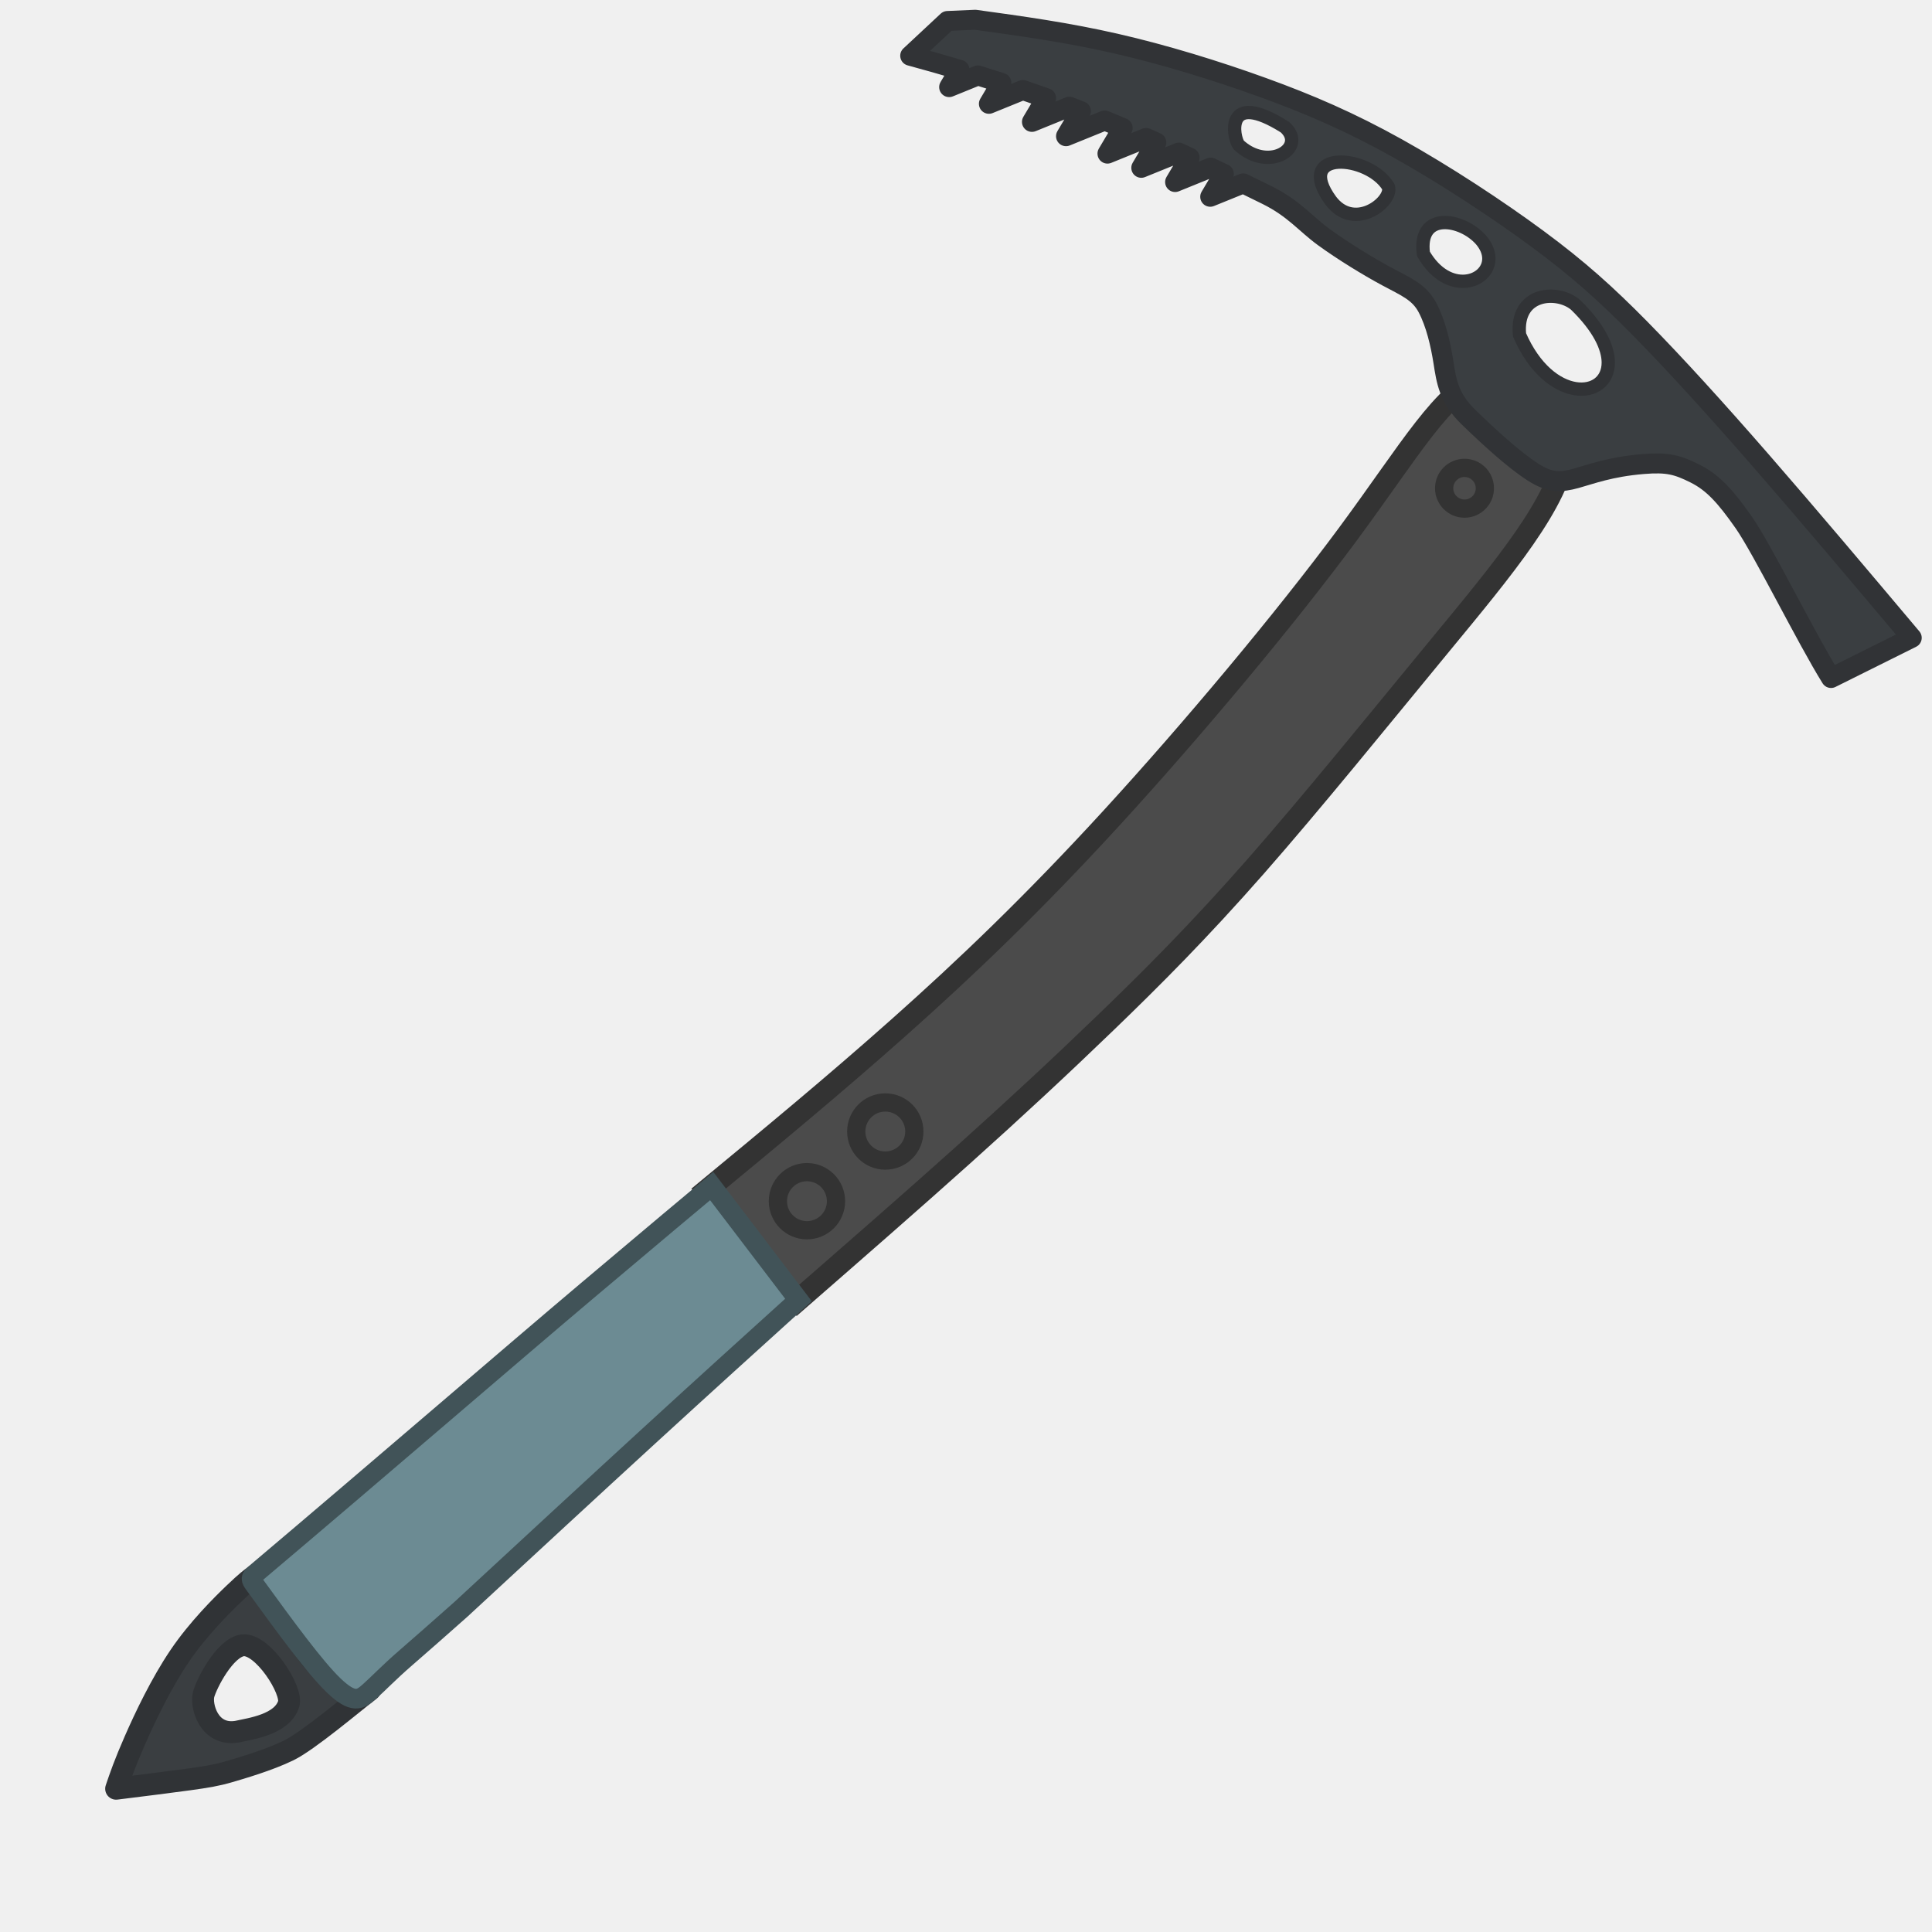
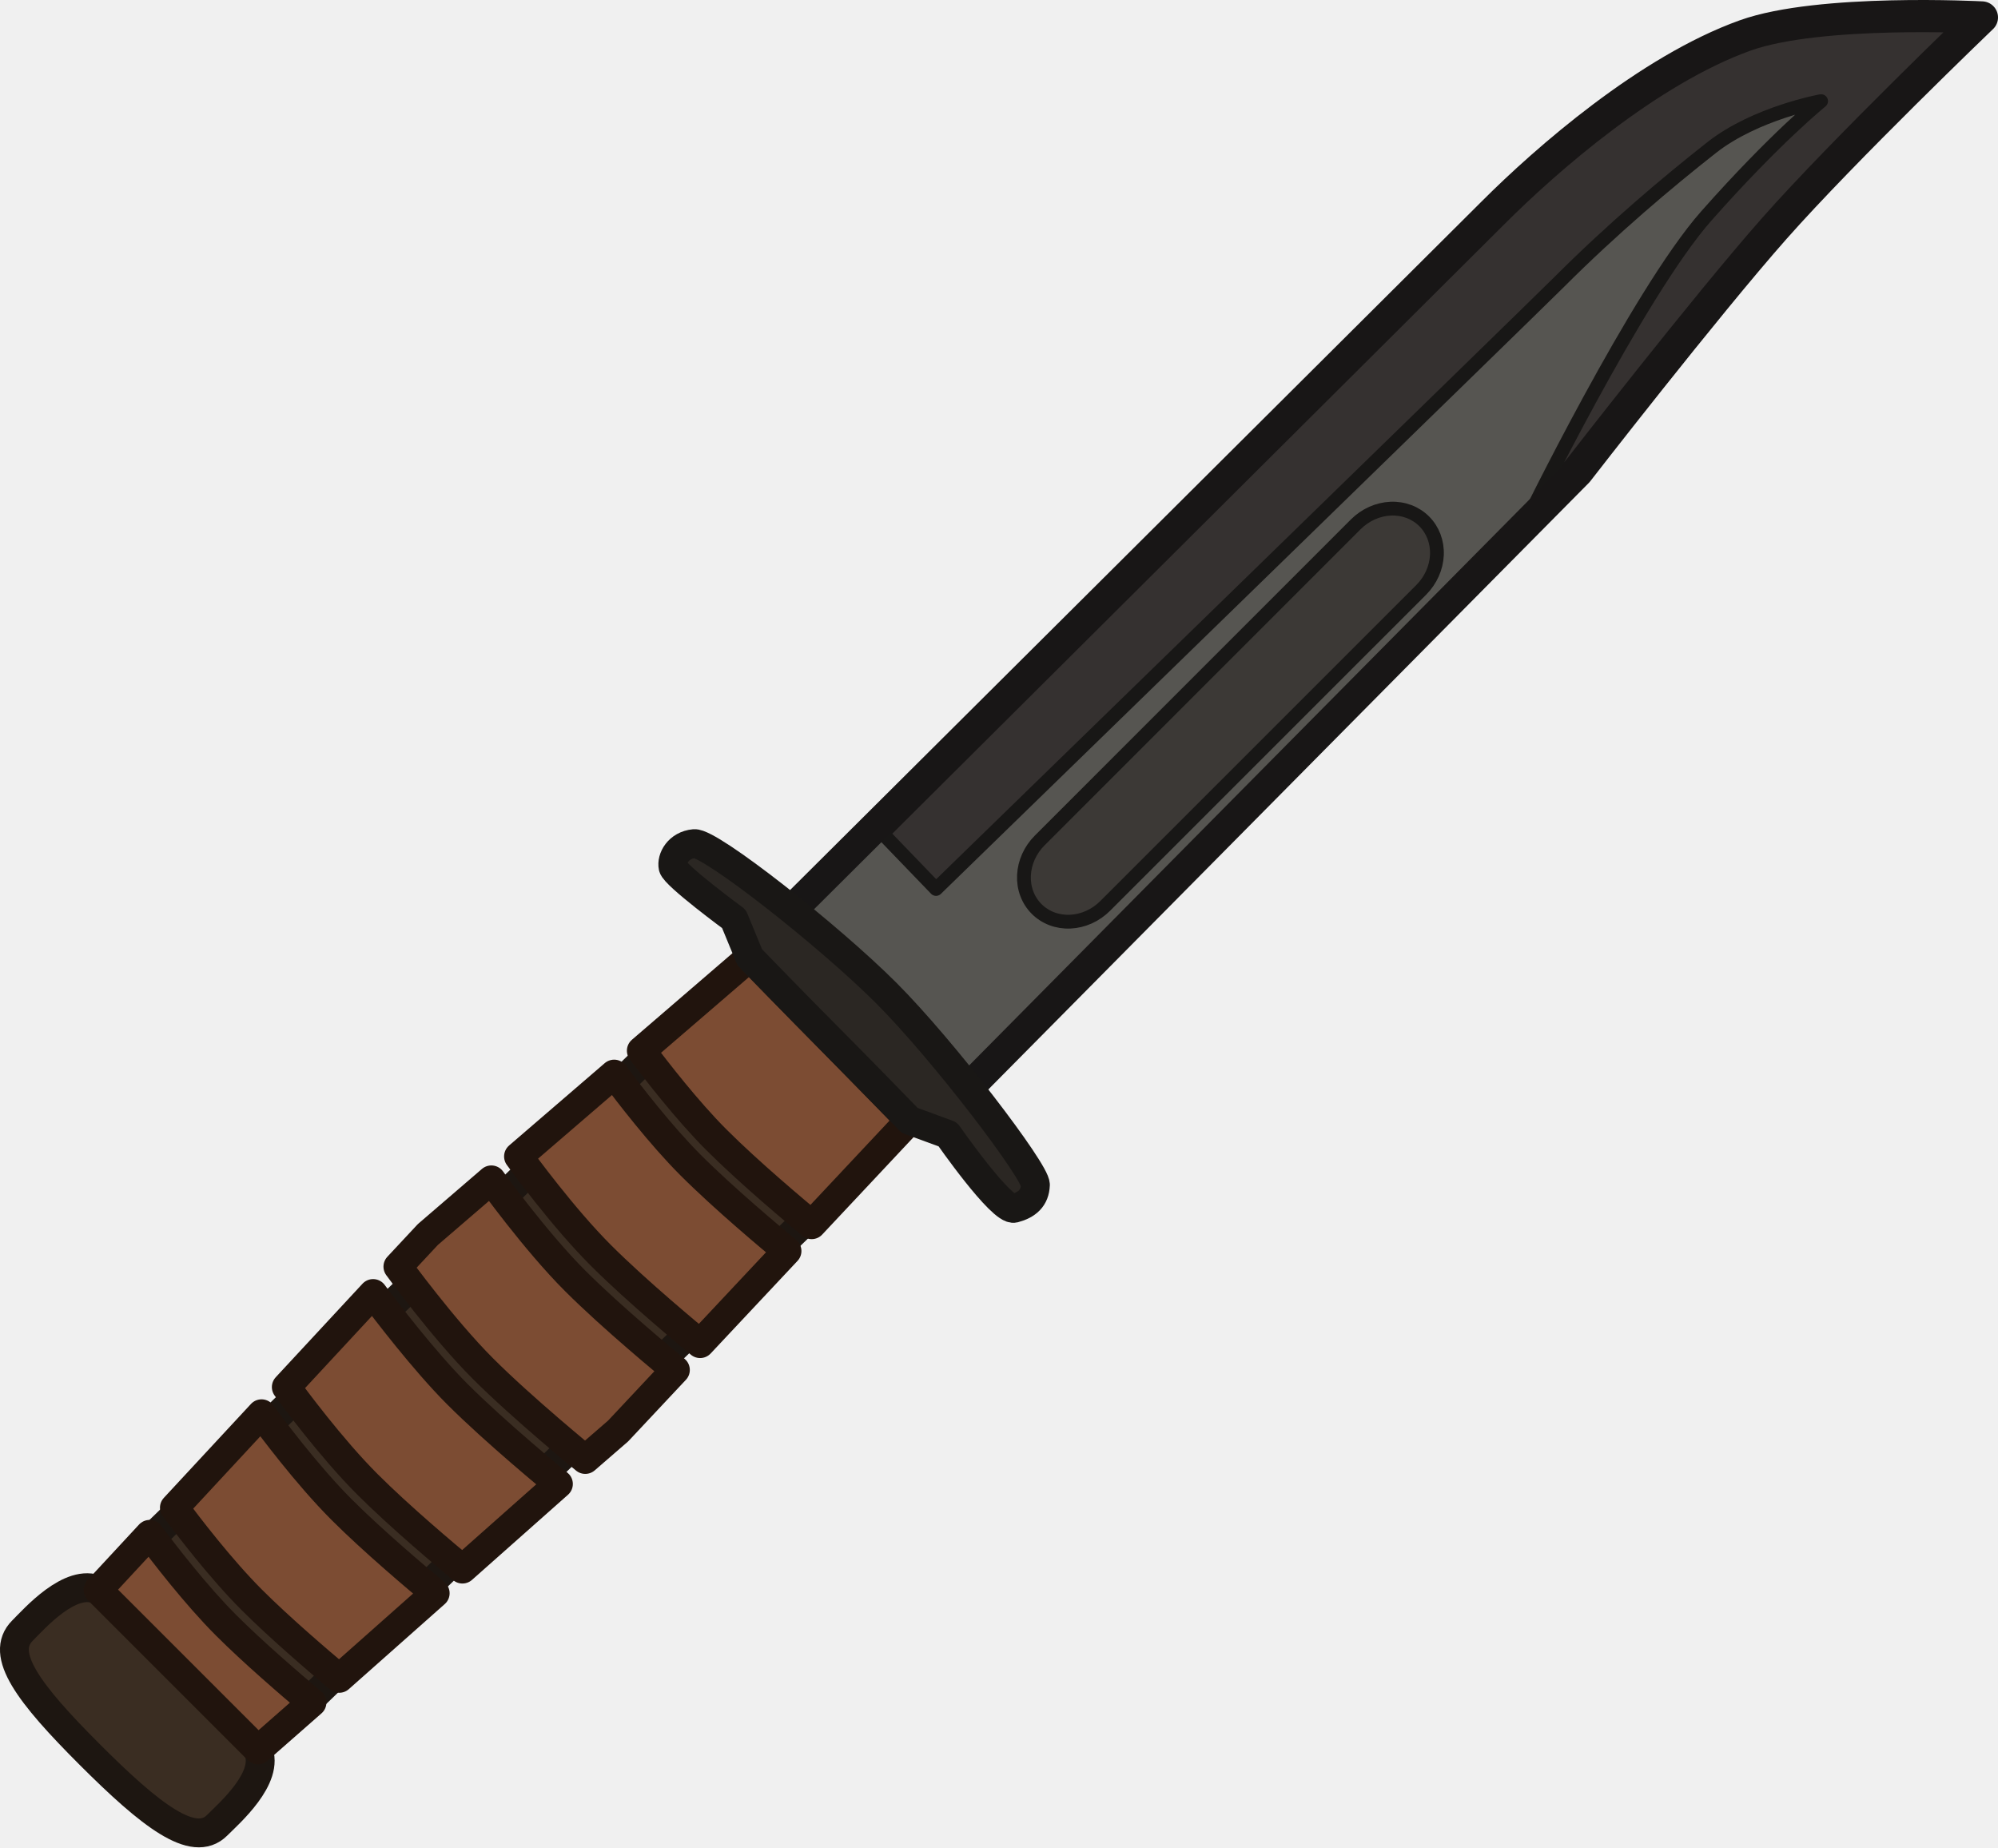
- <svg xmlns="http://www.w3.org/2000/svg" width="137" height="137" viewBox="0 0 137 137" fill="none">
-   <g clip-path="url(#clip0_1654_16)">
-     <path d="M21.9 117.418L18.045 111.749C17.773 111.943 17.501 112.138 16.626 112.973C15.751 113.808 14.037 115.508 12.729 117.444C11.421 119.379 10.283 121.774 9.563 123.417C8.842 125.06 8.538 125.95 8.235 126.841C10.146 126.603 12.057 126.365 13.367 126.185C14.677 126.005 15.387 125.883 16.215 125.641C17.044 125.399 19.046 124.82 20.464 124.128C21.879 123.437 25.05 120.745 26.245 119.829C24.511 119.396 22.965 118.742 21.9 117.418ZM17.208 116.67C18.642 116.521 20.77 119.879 20.472 120.824C20.008 122.298 17.75 122.584 16.79 122.798C14.788 123.113 14.228 120.935 14.441 120.149C14.645 119.396 15.933 116.848 17.208 116.67Z" fill="#3A3E41" stroke="#303336" stroke-width="1.552" stroke-linecap="round" stroke-linejoin="round" />
-     <path d="M56.565 92.223C60.625 88.683 64.684 85.143 68.326 81.876C71.968 78.609 75.191 75.616 78.453 72.469C81.715 69.323 85.015 66.022 89.026 61.456C93.036 56.889 97.756 51.056 102.154 45.717C106.551 40.379 110.626 35.535 111.006 31.899C111.386 28.264 108.07 25.837 105.227 26.743C102.384 27.649 100.012 31.889 95.546 37.922C91.079 43.957 84.516 51.785 78.856 57.964C73.196 64.142 68.437 68.67 63.798 72.8C59.158 76.93 54.638 80.662 50.118 84.394" fill="#4B4B4B" />
-     <path d="M56.565 92.223C60.625 88.683 64.684 85.143 68.326 81.876C71.968 78.609 75.191 75.616 78.453 72.469C81.715 69.323 85.015 66.022 89.026 61.456C93.036 56.889 97.756 51.056 102.154 45.717C106.551 40.379 110.626 35.535 111.006 31.899C111.386 28.264 108.07 25.837 105.227 26.743C102.384 27.649 100.012 31.889 95.546 37.922C91.079 43.957 84.516 51.785 78.856 57.964C73.196 64.142 68.437 68.67 63.798 72.8C59.158 76.93 54.638 80.662 50.118 84.394" stroke="#333333" stroke-width="1.552" stroke-linecap="square" />
-     <path d="M56.62 92.183C53.326 95.164 50.031 98.145 46.04 101.803C42.048 105.46 37.361 109.794 32.674 114.128C31.251 115.388 29.828 116.648 28.721 117.605C27.614 118.563 26.823 119.395 26.181 119.966C25.539 120.538 25.046 120.848 23.647 119.502C22.343 118.248 20.252 115.399 18.107 112.442C17.848 112.085 17.697 111.927 18.023 111.651C27.08 103.997 36.266 96.055 41.621 91.538C47.093 86.922 48.78 85.514 50.467 84.105L56.62 92.183Z" fill="#6C8B93" stroke="#415358" stroke-width="1.395" />
-     <path d="M102.405 34.622C102.405 35.419 103.052 36.066 103.849 36.066C104.647 36.066 105.293 35.419 105.293 34.622C105.293 33.824 104.647 33.178 103.849 33.178C103.052 33.178 102.405 33.824 102.405 34.622Z" fill="#4B4B4B" stroke="#333333" stroke-width="1.293" />
-     <path d="M55.161 85.177C55.161 86.315 56.084 87.238 57.221 87.238C58.359 87.238 59.282 86.315 59.282 85.177C59.282 84.04 58.359 83.117 57.221 83.117C56.084 83.117 55.161 84.04 55.161 85.177Z" fill="#4B4B4B" stroke="#333333" stroke-width="1.293" />
-     <path d="M60.717 80.237C60.717 81.375 61.639 82.297 62.777 82.297C63.915 82.297 64.837 81.375 64.837 80.237C64.837 79.099 63.915 78.177 62.777 78.177C61.639 78.177 60.717 79.099 60.717 80.237Z" fill="#4B4B4B" stroke="#333333" stroke-width="1.293" />
-     <path d="M135.563 45.228C131.881 40.857 128.198 36.487 124.92 32.724C121.642 28.96 118.769 25.804 116.341 23.335C113.913 20.867 111.931 19.086 109.057 16.961C106.184 14.837 102.421 12.368 99.082 10.507C95.744 8.646 92.83 7.391 89.532 6.197C86.234 5.004 82.552 3.871 79.092 3.082C75.632 2.293 72.395 1.847 69.157 1.402L67.187 1.488L64.544 3.952C65.762 4.281 66.917 4.612 68.037 4.945L67.305 6.177L69.344 5.349C69.906 5.523 70.466 5.697 71.008 5.873L70.124 7.361L72.533 6.383C73.09 6.572 73.64 6.763 74.18 6.957L73.177 8.643L75.831 7.566C76.106 7.67 76.378 7.775 76.649 7.88L75.593 9.658L78.338 8.544C78.766 8.717 79.188 8.898 79.611 9.076L78.532 10.893L81.27 9.782C81.511 9.887 81.754 9.999 81.996 10.106L80.93 11.9L83.59 10.821C83.842 10.937 84.101 11.06 84.355 11.179L83.328 12.908L85.848 11.885C86.161 12.034 86.468 12.175 86.784 12.328L85.818 13.953L88.159 13.004C88.717 13.277 89.262 13.541 89.836 13.826C91.776 14.79 92.547 15.849 93.883 16.82C95.218 17.791 96.998 18.884 98.354 19.613C99.71 20.341 100.64 20.705 101.227 21.818C101.814 22.931 102.155 24.401 102.357 25.696C102.559 26.991 102.722 28.209 104.117 29.565C105.514 30.92 107.33 32.6 108.726 33.49C111.139 35.028 111.795 33.295 116.524 32.906C118.244 32.764 118.947 32.956 120.202 33.584C121.456 34.211 122.346 35.182 123.662 37.063C124.977 38.945 128.101 45.285 129.841 48.077L135.563 45.228ZM114.044 25.696C114.06 28.373 109.871 28.638 107.751 23.746C107.452 20.733 110.416 20.512 111.716 21.609C113.387 23.231 114.038 24.648 114.044 25.696ZM105.576 18.303C105.616 20.045 102.682 21.026 100.936 17.999C100.528 14.957 103.663 15.467 105.022 17.016C105.399 17.459 105.567 17.901 105.576 18.303ZM98.481 13.443C98.462 14.501 95.972 16.34 94.365 14.226C91.701 10.567 97.063 10.942 98.451 13.243C98.471 13.305 98.481 13.372 98.481 13.443ZM91.589 9.836C91.714 11.003 89.582 11.889 87.842 10.283C87.437 9.76 86.781 6.284 91.109 9.011C91.411 9.283 91.56 9.567 91.589 9.836Z" fill="#3A3E41" />
-     <path d="M107.751 23.746C109.872 28.638 114.06 28.373 114.045 25.696C114.038 24.648 113.387 23.231 111.716 21.609C110.416 20.512 107.453 20.733 107.751 23.746Z" stroke="#313336" stroke-width="0.944" stroke-linecap="round" stroke-linejoin="round" />
-     <path d="M100.936 17.999C102.683 21.027 105.616 20.045 105.576 18.303C105.567 17.901 105.399 17.459 105.023 17.016C103.663 15.467 100.529 14.957 100.936 17.999Z" stroke="#313336" stroke-width="0.944" stroke-linecap="round" stroke-linejoin="round" />
-     <path d="M94.365 14.226C95.972 16.34 98.462 14.502 98.482 13.443C98.482 13.372 98.471 13.305 98.451 13.243C97.063 10.942 91.702 10.567 94.365 14.226Z" stroke="#313336" stroke-width="0.944" stroke-linecap="round" stroke-linejoin="round" />
-     <path d="M87.843 10.283C89.582 11.889 91.715 11.003 91.589 9.836C91.561 9.567 91.411 9.283 91.109 9.012C86.781 6.284 87.437 9.761 87.843 10.283Z" stroke="#313336" stroke-width="0.944" stroke-linecap="round" stroke-linejoin="round" />
-     <path d="M124.92 32.724C128.198 36.487 131.881 40.857 135.563 45.228L129.841 48.077C128.101 45.285 124.977 38.945 123.662 37.063C122.346 35.182 121.456 34.211 120.202 33.584C118.947 32.956 118.244 32.764 116.524 32.906C111.795 33.295 111.139 35.028 108.726 33.49C107.33 32.6 105.514 30.92 104.117 29.565C102.722 28.209 102.559 26.991 102.357 25.696C102.155 24.401 101.814 22.931 101.227 21.818C100.64 20.705 99.71 20.341 98.354 19.613C96.998 18.884 95.218 17.791 93.883 16.82C92.547 15.849 91.776 14.79 89.836 13.826C89.262 13.541 88.717 13.277 88.159 13.004L85.818 13.953L86.784 12.328C86.468 12.175 86.161 12.034 85.848 11.885L83.328 12.908L84.355 11.179C84.101 11.06 83.842 10.937 83.59 10.821L80.93 11.9L81.996 10.106C81.754 9.999 81.511 9.887 81.27 9.782L78.532 10.893L79.611 9.076C79.188 8.898 78.766 8.717 78.338 8.544L75.593 9.658L76.649 7.88C76.378 7.775 76.106 7.67 75.831 7.566L73.177 8.643L74.18 6.957C73.64 6.763 73.09 6.572 72.533 6.383L70.124 7.361L71.008 5.873C70.466 5.697 69.906 5.523 69.344 5.349L67.305 6.177L68.037 4.945C66.917 4.612 65.762 4.281 64.544 3.952L67.187 1.488L69.157 1.402L69.158 1.402C72.395 1.848 75.632 2.293 79.092 3.082C82.552 3.871 86.234 5.004 89.532 6.197C92.83 7.391 95.744 8.646 99.082 10.507C102.421 12.368 106.184 14.837 109.057 16.961C111.931 19.086 113.913 20.867 116.341 23.335C118.769 25.804 121.642 28.96 124.92 32.724Z" stroke="#313336" stroke-width="1.416" stroke-linecap="round" stroke-linejoin="round" />
+ <svg xmlns="http://www.w3.org/2000/svg" width="103.823" height="95.979" viewBox="0 0 103.823 95.979" fill="none" version="1.1" id="svg16">
+   <defs id="defs20" />
+   <g id="g844" transform="matrix(1.005359,0,0,1.005359,-4.355959,-4.730629)">
+     <path d="M 51.345,62.603 29.539,83.668 17.665,95.139 c 0.636,1.431 -1.506,3.291 -2.112,3.898 C 14.339,100.251 12.126,98.534 8.972,95.38 5.818,92.226 4.279,90.19 5.492,88.977 6.099,88.371 7.969,86.238 9.4,86.874 L 43.086,54.179 Z" fill="#3a2d22" stroke="#1d1611" stroke-width="1.663" id="path2" style="stroke-width:1.492;stroke-dasharray:none" />
+     <path d="m 43.086,54.18 8.259,8.424 -5.061,5.394 C 45.483,67.335 43.06,65.308 41.35,63.598 39.851,62.099 38.244,60.023 37.481,59.005 Z m -7.01,6.034 c 0.723,0.968 2.395,3.147 3.953,4.705 1.754,1.754 4.253,3.838 4.981,4.438 l -4.491,4.786 c -0.406,-0.333 -3.232,-2.665 -5.141,-4.573 -1.945,-1.945 -4.024,-4.795 -4.245,-5.1 z m -6.347,5.467 c 0,0 2.272,3.158 4.326,5.212 1.952,1.952 4.89,4.367 5.186,4.61 l -2.962,3.158 -1.696,1.469 c 0,0 -3.239,-2.645 -5.293,-4.7 C 27.235,73.377 24.899,70.164 24.899,70.164 l 1.55,-1.661 z m -6.112,5.873 c 0.578,0.784 2.643,3.489 4.352,5.198 1.99,1.99 5.035,4.488 5.226,4.644 l -4.961,4.399 C 27.412,85.116 25.012,83.102 23.315,81.405 21.453,79.543 19.495,76.889 19.131,76.389 Z m -5.766,6.214 c 0.45,0.614 2.336,3.151 4.143,4.958 1.613,1.613 3.9,3.543 4.832,4.318 l -4.959,4.397 C 20.786,90.536 18.783,88.821 17.341,87.38 15.73,85.769 14.026,83.535 13.347,82.622 Z m -5.784,6.232 c 0.725,0.971 2.398,3.145 3.953,4.7 1.404,1.404 3.34,3.067 4.438,3.99 L 17.665,95.141 9.4,86.876 Z" fill="#7c4c33" stroke="#21140d" stroke-width="1.663" stroke-linecap="round" stroke-linejoin="round" id="path4" style="stroke-width:1.492;stroke-dasharray:none" />
+     <path d="m 106.771,5.607 c 0,0 -8.387,-0.45 -12.237,0.931 C 89.54,8.329 84.256,12.949 81.515,15.691 78.773,18.432 44.235,52.805 44.235,52.805 l 9.111,9.111 32.52,-32.843 c 0,0 6.625,-8.548 10.191,-12.579 C 99.622,12.463 106.771,5.607 106.771,5.607 Z" fill="#353130" stroke="#181616" stroke-width="1.663" stroke-linecap="round" stroke-linejoin="round" id="path6" />
+     <path d="m 98.458,9.932 c 0,0 -3.375,0.608 -5.652,2.396 -2.277,1.788 -5.135,4.202 -7.877,6.943 -1.371,1.371 -32.216,31.376 -32.216,31.376 l -3.102,-3.219 -5.348,5.406 9.082,9.082 29.809,-30.105 c 0,0 5.811,-11.92 9.377,-15.951 3.566,-4.031 5.927,-5.928 5.927,-5.928 z" fill="#565551" stroke="#181716" stroke-width="0.713" stroke-linecap="round" stroke-linejoin="round" id="path8" />
+     <path d="m 74.407,31.803 c 0.49,-0.489 1.138,-0.781 1.802,-0.81 0.663,-0.029 1.288,0.207 1.737,0.656 0.449,0.449 0.684,1.073 0.655,1.737 -0.029,0.664 -0.32,1.312 -0.809,1.802 L 61.454,51.524 c -0.243,0.243 -0.527,0.44 -0.836,0.579 -0.309,0.139 -0.638,0.218 -0.967,0.233 -0.329,0.015 -0.652,-0.036 -0.95,-0.148 -0.298,-0.113 -0.566,-0.285 -0.788,-0.507 -0.222,-0.222 -0.395,-0.49 -0.507,-0.788 -0.113,-0.298 -0.163,-0.621 -0.148,-0.95 0.015,-0.329 0.094,-0.657 0.233,-0.966 0.139,-0.309 0.336,-0.593 0.579,-0.836 z" fill="#3c3936" stroke="#181716" stroke-width="0.713" stroke-linecap="round" stroke-linejoin="round" id="path10" />
+     <path d="m 106.771,5.607 c 0,0 -8.387,-0.45 -12.237,0.931 C 89.54,8.329 84.256,12.949 81.515,15.691 78.773,18.432 44.235,52.805 44.235,52.805 l 9.111,9.111 32.52,-32.843 c 0,0 6.625,-8.548 10.191,-12.579 C 99.622,12.463 106.771,5.607 106.771,5.607 Z" stroke="#181616" stroke-width="1.663" stroke-linecap="round" stroke-linejoin="round" id="path12" style="stroke-width:1.492;stroke-dasharray:none" />
+     <path d="m 57.848,65.938 c 0.025,-0.685 -4.761,-6.967 -7.714,-9.92 -2.953,-2.953 -9.096,-7.79 -9.92,-7.714 -0.824,0.076 -1.185,0.777 -1.093,1.21 0.092,0.433 3.146,2.679 3.146,2.679 l 0.819,1.987 c 0,0 2.653,2.735 4.13,4.212 1.477,1.477 4.13,4.212 4.13,4.212 l 1.975,0.725 c 0,0 2.779,3.996 3.435,3.82 0.657,-0.176 1.068,-0.525 1.093,-1.21 z" fill="#2b2723" stroke="#191715" stroke-width="1.663" stroke-linecap="round" stroke-linejoin="round" id="path14" style="stroke-width:1.492;stroke-dasharray:none" />
  </g>
-   <defs>
-     <clipPath id="clip0_1654_16">
-       <rect width="136" height="136" fill="white" transform="translate(0.5 0.5)" />
-     </clipPath>
-   </defs>
</svg>
